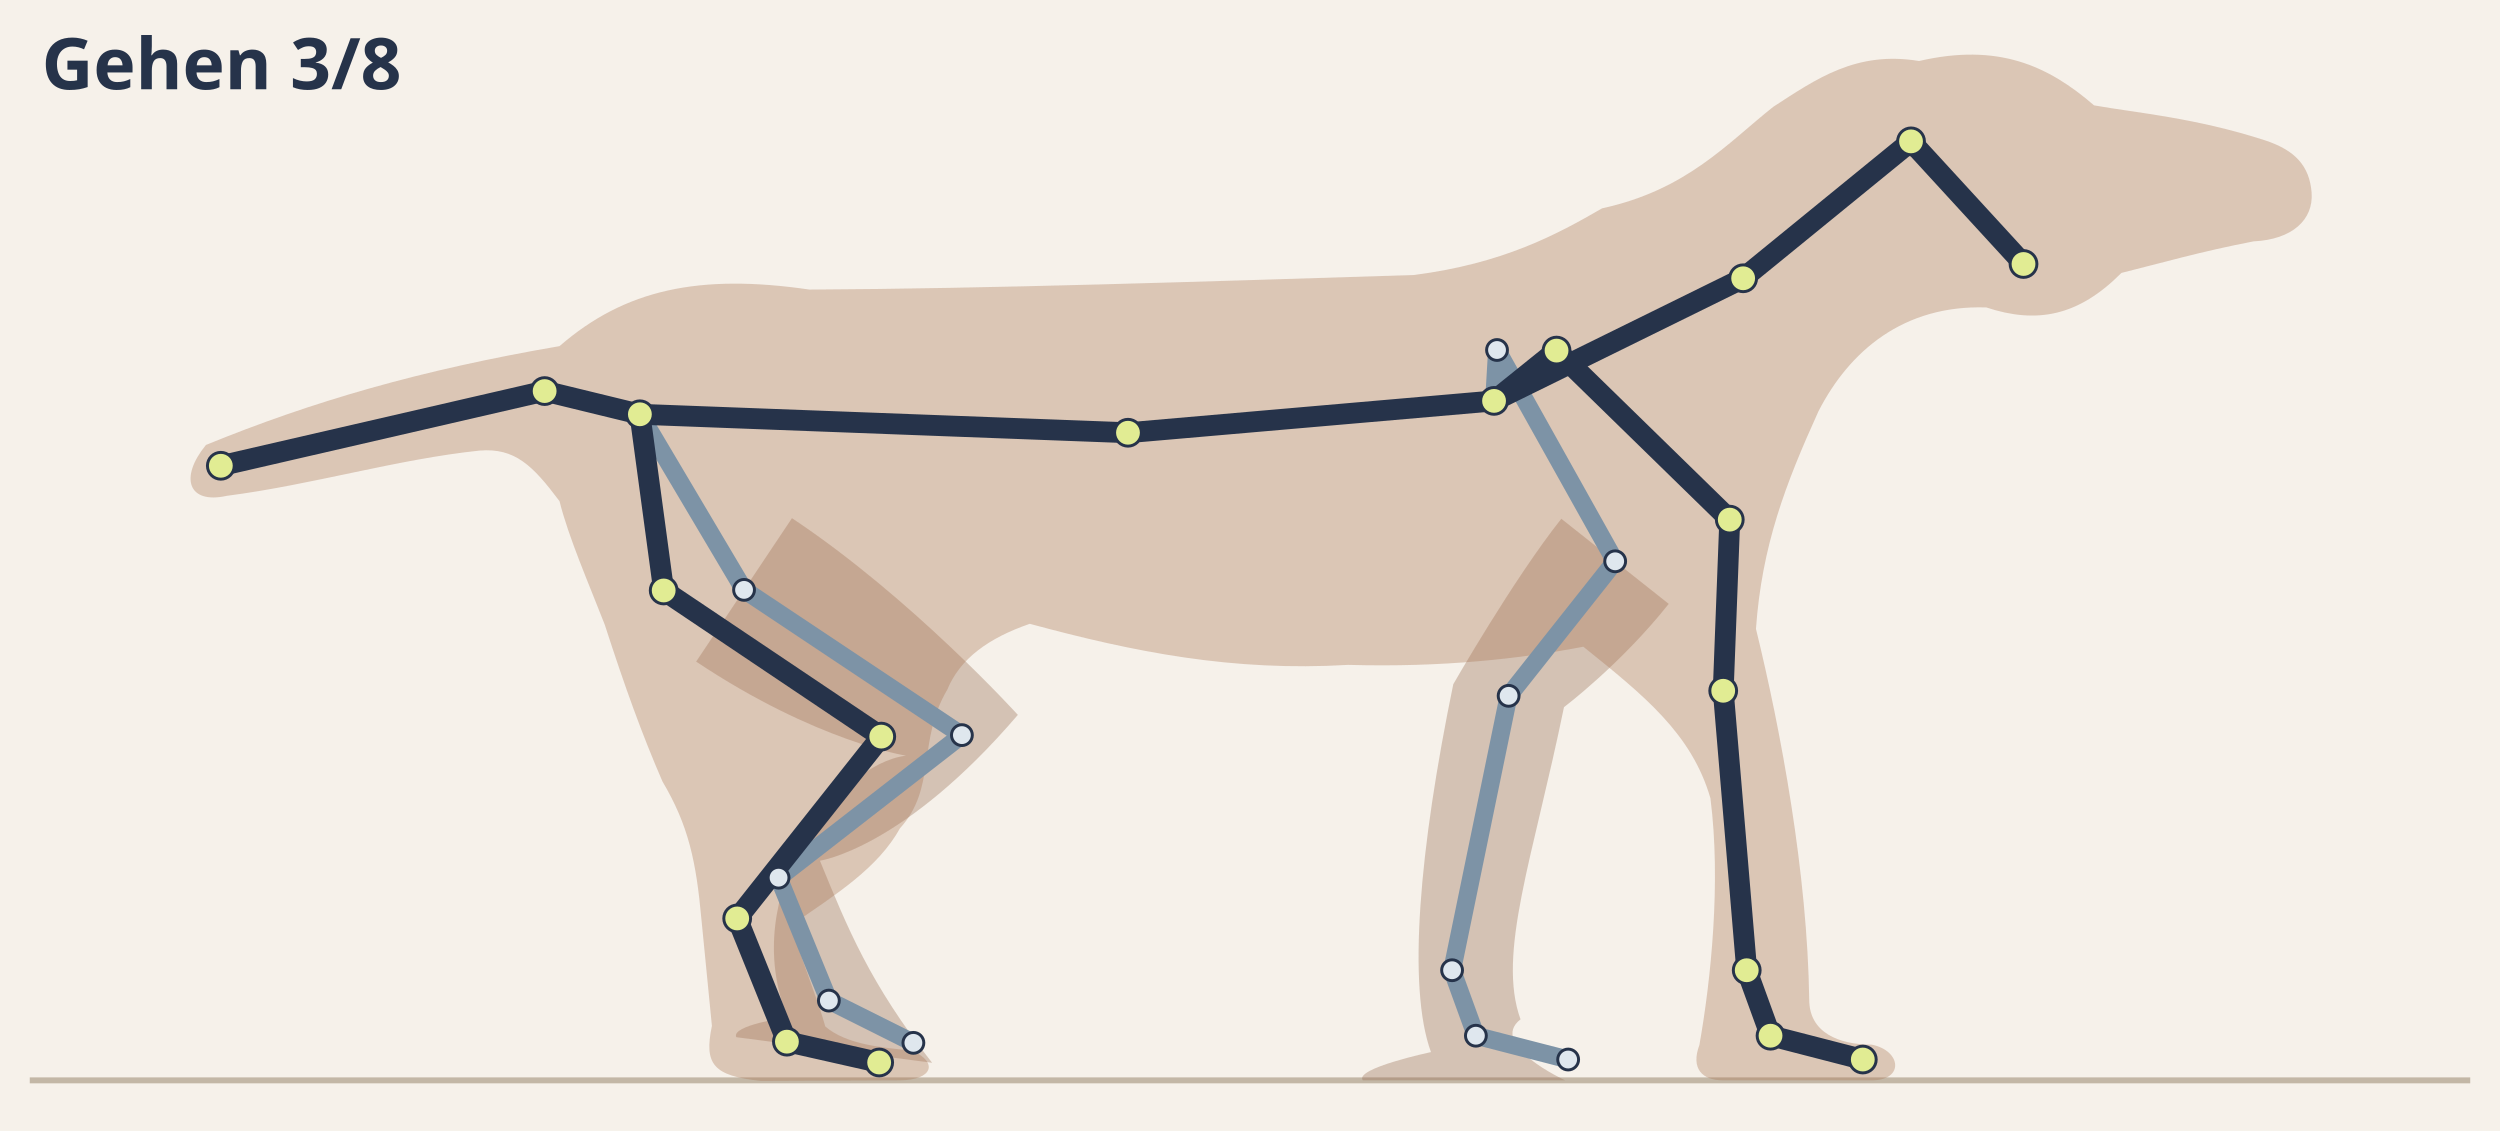
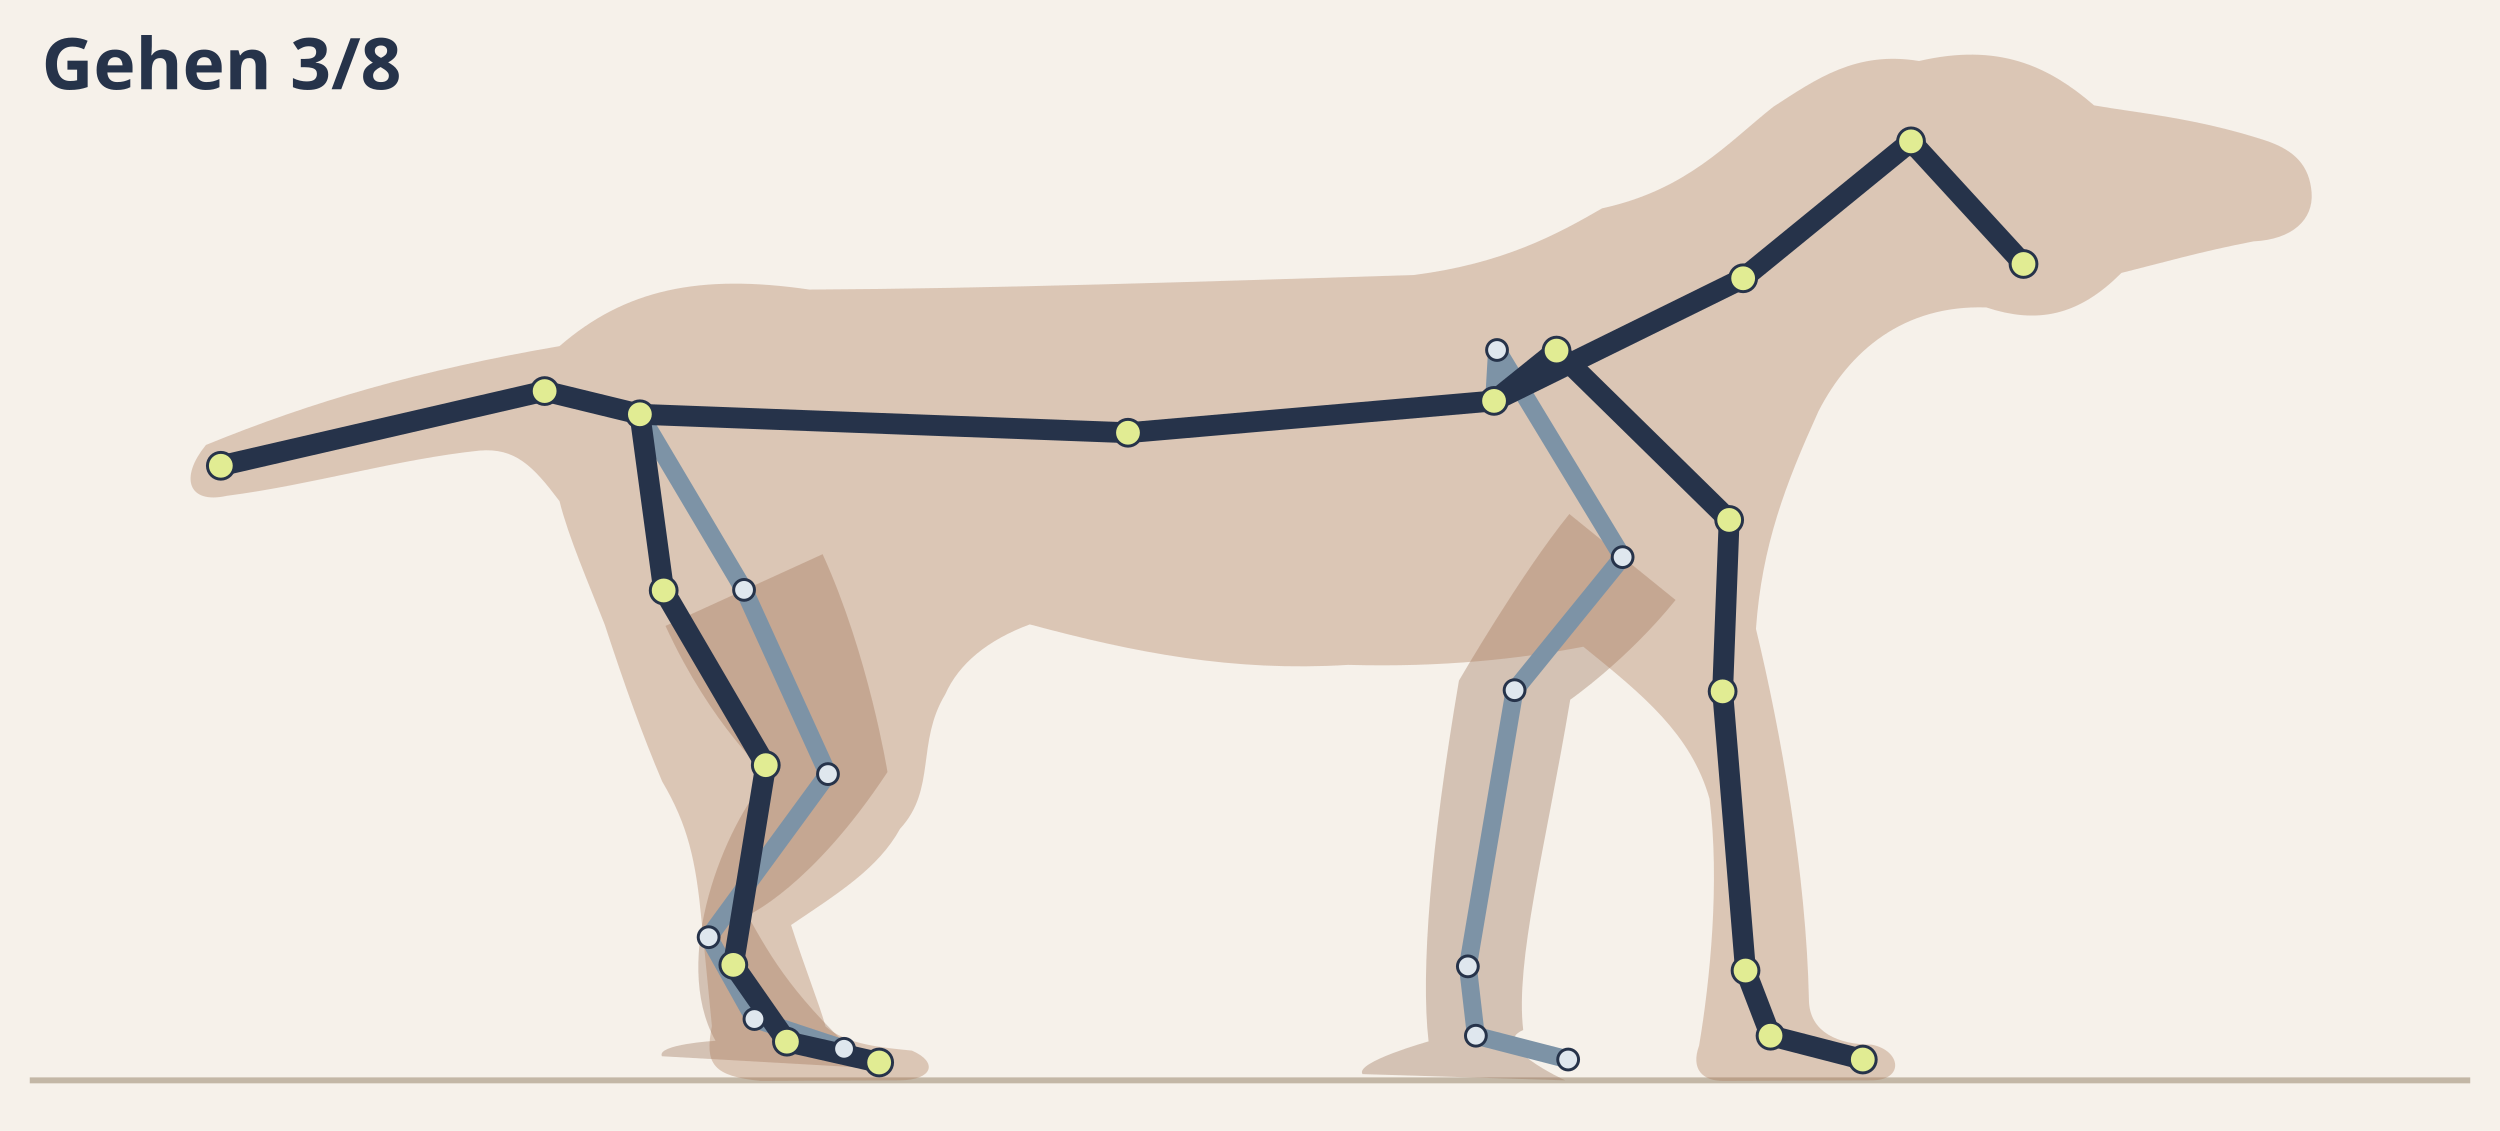
<svg xmlns="http://www.w3.org/2000/svg" viewBox="60 120 840 380">
  <rect x="60" y="120" width="840" height="380" fill="#f6f1ea" />
  <line x1="70" x2="890" y1="483" y2="483" stroke="#c3b7a6" stroke-width="2" />
-   <path d="M326.1 294.1C366.4 320.9 402 360.2 402 360.2C363.5 405.2 335.5 409.2 335.5 409.2C344.8 431.9 352.3 450.5 373.2 477.1L307.4 468.5C305.5 464.5 324.6 461.8 324.6 461.8C307.7 420.5 341.4 376.7 364.4 373.9C364.4 373.9 334.2 369.2 293.9 342.3Z" fill="#956b50" opacity="0.35" />
-   <path d="M620.7 322.9C604.6 343.2 585.5 357.6 585.5 357.6C575.1 408.3 562.9 440.5 570.9 462.5C559.9 471 585.9 483 585.9 483L517.9 483C514.9 479 540.8 473.5 540.8 473.5C532.8 451.5 536.9 405.3 548.3 349.9C548.3 349.9 568.5 314.6 584.6 294.3Z" fill="#956b50" opacity="0.35" />
-   <path d="M129.2 269.5C164.9 254.9 201.3 244.3 248 236.3C270 217.2 295 211.9 332 217.3C392 217 465 214.6 535 212.4C565 208.6 583.1 198.8 598.3 190C626.8 183.8 640.3 168.2 655.8 155.9C670.3 146.5 683.7 137 704.8 140.5C731.2 134.4 748 141.9 763.6 155.4C777.5 157.9 797.5 159.5 821.2 167.2C831.1 170.5 836 175.7 836.7 184.7C837.4 193.8 830.2 200.5 817.2 201.1C799.1 204.6 786.9 208.2 772.8 211.7C758.3 226.3 744.3 228.9 727.4 223.3C699.6 222.4 681.4 237.9 671 258.2C659.9 282.7 652 303.3 650 331.3C658.4 365.5 667.3 413.5 667.9 455.9C667.9 467 677.9 471 688.9 471C698.9 473 699.9 483 688.9 483L638.9 483C632 483 628 479.1 631 471.1C634.9 449.1 638.3 416.2 634.7 388.2C628.4 366.5 612.4 353.7 592 337.3C571 341.3 545 344.3 513 343.4C474.1 345.7 441.1 339.1 406 329.6C392.1 334.4 382.6 341.3 378.3 351.7C368.1 369 374.8 384.7 362.4 398.3C355 411.6 341.4 420.2 325.8 430.9C330.5 445.8 335.1 456.8 337.3 464.9C344.4 471 356.4 472 366.4 473C375.4 476.9 373.4 482.9 362.4 483L315.7 483.2C299.6 481.5 296.5 477.6 299.2 464.7L295.7 429.1C293.9 409.2 291.3 397.3 282.6 382.6C275.7 366.7 270 350.9 263.2 329.9C258 316.5 251 300.5 248 288.4C239 276.4 233 270.4 221.1 271.4C193.4 274.3 164.9 282.9 136.2 286.6C123.2 289.5 120.2 280.5 129.2 269.5Z" fill="#a87554" opacity="0.35" />
+   <path d="M336.4 306.2C351.9 340.2 358.2 379.4 358.2 379.4C332.7 418.1 311.2 427.6 311.2 427.6C319.7 442.7 326.6 455.1 352.8 478.9L282.4 474.9C280.5 470.9 300.4 469.7 300.4 469.7C285 442.2 303.7 396.9 318.3 380.8C318.3 380.8 299.2 364.3 283.6 330.3Z" fill="#956b50" opacity="0.35" />
+   <path d="M623 321.6C606.7 341.8 587.6 355.1 587.6 355.1C579 406.1 569.1 442.9 571.8 466.1C559.9 471 585.9 483 585.9 483L517.8 480.9C515.1 476.9 540 469.9 540 469.9C537.3 446.6 540.7 404.4 550.2 348.7C550.2 348.7 571 312.8 587.3 292.7Z" fill="#956b50" opacity="0.35" />
+   <path d="M129.2 269.5C164.9 254.9 201.3 244.3 248 236.3C270 217.2 295 211.9 332 217.3C392 217 465 214.6 535 212.4C565 208.6 583.1 198.8 598.3 190C626.8 183.8 640.3 168.2 655.8 155.9C670.3 146.5 683.7 137 704.8 140.5C731.2 134.4 748 141.9 763.6 155.4C777.5 157.9 797.5 159.5 821.2 167.2C831.1 170.5 836 175.7 836.7 184.7C837.4 193.8 830.2 200.5 817.2 201.1C799.1 204.6 786.9 208.2 772.8 211.7C758.3 226.3 744.3 228.9 727.4 223.3C699.6 222.4 681.4 237.9 671 258.2C659.9 282.7 652 303.3 650 331.3C658.3 365.6 666.9 413.6 667.8 455.9C667.9 467 677.9 471 688.9 471C698.9 473 699.9 483 688.9 483L639 483.2C632.1 483.2 628 479.3 630.9 471.3C634.6 449.4 637.9 416.3 634.4 388.4C628.2 366.7 612.3 353.7 592 337.3C571 341.3 545 344.3 513 343.4C474 345.8 441 339.2 406 329.8C392 335 382.2 342.9 377.6 353.3C367.8 369.5 374.7 385.2 362.4 398.5C355.1 411.8 341.5 420.2 325.8 430.8C330.6 445.8 335.1 456.8 337.4 464.9C344.4 471 356.4 472 366.4 473C375.4 476.9 373.4 482.9 362.4 483L315.6 483.2C299.7 481.6 296.6 477.7 299.2 464.8L295.7 429.1C293.8 409.2 291.2 397.3 282.5 382.6C275.8 366.8 270.1 350.9 263.2 329.9C258 316.5 251 300.5 248 288.4C239 276.4 233 270.4 221.1 271.4C193.4 274.3 164.9 282.9 136.2 286.6C123.2 289.5 120.2 280.5 129.2 269.5Z" fill="#a87554" opacity="0.35" />
  <line x1="275" y1="259.2" x2="310" y2="318.2" stroke="#7d93a6" stroke-width="6" stroke-linecap="round" />
-   <line x1="310" y1="318.2" x2="383.2" y2="367" stroke="#7d93a6" stroke-width="6" stroke-linecap="round" />
-   <line x1="383.2" y1="367" x2="321.6" y2="414.9" stroke="#7d93a6" stroke-width="6" stroke-linecap="round" />
-   <line x1="321.6" y1="414.9" x2="338.5" y2="456.2" stroke="#7d93a6" stroke-width="6" stroke-linecap="round" />
-   <line x1="338.5" y1="456.2" x2="366.9" y2="470.4" stroke="#7d93a6" stroke-width="6" stroke-linecap="round" />
+   <line x1="310" y1="318.2" x2="338.2" y2="380.1" stroke="#7d93a6" stroke-width="6" stroke-linecap="round" />
+   <line x1="338.2" y1="380.1" x2="298.1" y2="434.9" stroke="#7d93a6" stroke-width="6" stroke-linecap="round" />
+   <line x1="298.1" y1="434.9" x2="313.5" y2="462.4" stroke="#7d93a6" stroke-width="6" stroke-linecap="round" />
+   <line x1="313.5" y1="462.4" x2="343.6" y2="472.4" stroke="#7d93a6" stroke-width="6" stroke-linecap="round" />
  <line x1="562" y1="254.7" x2="563" y2="237.6" stroke="#7d93a6" stroke-width="6" stroke-linecap="round" />
-   <line x1="563" y1="237.6" x2="602.7" y2="308.6" stroke="#7d93a6" stroke-width="6" stroke-linecap="round" />
-   <line x1="602.7" y1="308.6" x2="566.9" y2="353.8" stroke="#7d93a6" stroke-width="6" stroke-linecap="round" />
-   <line x1="566.9" y1="353.8" x2="547.9" y2="446" stroke="#7d93a6" stroke-width="6" stroke-linecap="round" />
-   <line x1="547.9" y1="446" x2="555.9" y2="468" stroke="#7d93a6" stroke-width="6" stroke-linecap="round" />
+   <line x1="563" y1="237.6" x2="605.2" y2="307.2" stroke="#7d93a6" stroke-width="6" stroke-linecap="round" />
+   <line x1="605.2" y1="307.2" x2="568.9" y2="351.9" stroke="#7d93a6" stroke-width="6" stroke-linecap="round" />
+   <line x1="568.9" y1="351.9" x2="553.2" y2="444.7" stroke="#7d93a6" stroke-width="6" stroke-linecap="round" />
+   <line x1="553.2" y1="444.7" x2="555.9" y2="468" stroke="#7d93a6" stroke-width="6" stroke-linecap="round" />
  <line x1="555.9" y1="468" x2="586.9" y2="476" stroke="#7d93a6" stroke-width="6" stroke-linecap="round" />
  <line x1="134.2" y1="276.5" x2="243" y2="251.4" stroke="#26334a" stroke-width="7" stroke-linecap="round" />
  <line x1="243" y1="251.4" x2="275" y2="259.2" stroke="#26334a" stroke-width="7" stroke-linecap="round" />
  <line x1="275" y1="259.2" x2="439" y2="265.4" stroke="#26334a" stroke-width="7" stroke-linecap="round" />
  <line x1="439" y1="265.4" x2="562" y2="254.7" stroke="#26334a" stroke-width="7" stroke-linecap="round" />
  <line x1="562" y1="254.7" x2="645.7" y2="213.5" stroke="#26334a" stroke-width="7" stroke-linecap="round" />
  <line x1="645.7" y1="213.5" x2="702.1" y2="167.5" stroke="#26334a" stroke-width="7" stroke-linecap="round" />
  <line x1="702.1" y1="167.5" x2="739.9" y2="208.7" stroke="#26334a" stroke-width="7" stroke-linecap="round" />
  <line x1="275" y1="259.2" x2="283" y2="318.4" stroke="#26334a" stroke-width="7" stroke-linecap="round" />
-   <line x1="283" y1="318.4" x2="356.1" y2="367.5" stroke="#26334a" stroke-width="7" stroke-linecap="round" />
-   <line x1="356.1" y1="367.5" x2="307.7" y2="428.6" stroke="#26334a" stroke-width="7" stroke-linecap="round" />
-   <line x1="307.7" y1="428.6" x2="324.4" y2="470" stroke="#26334a" stroke-width="7" stroke-linecap="round" />
+   <line x1="283" y1="318.4" x2="317.3" y2="377.1" stroke="#26334a" stroke-width="7" stroke-linecap="round" />
+   <line x1="317.3" y1="377.1" x2="306.4" y2="444.2" stroke="#26334a" stroke-width="7" stroke-linecap="round" />
+   <line x1="306.4" y1="444.2" x2="324.4" y2="470" stroke="#26334a" stroke-width="7" stroke-linecap="round" />
  <line x1="324.4" y1="470" x2="355.4" y2="477" stroke="#26334a" stroke-width="7" stroke-linecap="round" />
  <line x1="562" y1="254.7" x2="583" y2="237.8" stroke="#26334a" stroke-width="7" stroke-linecap="round" />
-   <line x1="583" y1="237.8" x2="641.2" y2="294.6" stroke="#26334a" stroke-width="7" stroke-linecap="round" />
-   <line x1="641.2" y1="294.6" x2="639" y2="352.1" stroke="#26334a" stroke-width="7" stroke-linecap="round" />
-   <line x1="639" y1="352.1" x2="646.9" y2="446" stroke="#26334a" stroke-width="7" stroke-linecap="round" />
-   <line x1="646.9" y1="446" x2="654.9" y2="468" stroke="#26334a" stroke-width="7" stroke-linecap="round" />
+   <line x1="583" y1="237.8" x2="641" y2="294.7" stroke="#26334a" stroke-width="7" stroke-linecap="round" />
+   <line x1="641" y1="294.7" x2="638.8" y2="352.3" stroke="#26334a" stroke-width="7" stroke-linecap="round" />
+   <line x1="638.8" y1="352.3" x2="646.5" y2="446.1" stroke="#26334a" stroke-width="7" stroke-linecap="round" />
+   <line x1="646.5" y1="446.1" x2="654.9" y2="468" stroke="#26334a" stroke-width="7" stroke-linecap="round" />
  <line x1="654.9" y1="468" x2="685.9" y2="476" stroke="#26334a" stroke-width="7" stroke-linecap="round" />
  <circle cx="134.2" cy="276.5" r="4.5" fill="#e1ec93" stroke="#26334a" stroke-width="1" />
  <circle cx="243" cy="251.4" r="4.5" fill="#e1ec93" stroke="#26334a" stroke-width="1" />
  <circle cx="275" cy="259.2" r="4.5" fill="#e1ec93" stroke="#26334a" stroke-width="1" />
  <circle cx="439" cy="265.4" r="4.5" fill="#e1ec93" stroke="#26334a" stroke-width="1" />
  <circle cx="562" cy="254.7" r="4.5" fill="#e1ec93" stroke="#26334a" stroke-width="1" />
  <circle cx="645.7" cy="213.5" r="4.5" fill="#e1ec93" stroke="#26334a" stroke-width="1" />
  <circle cx="702.1" cy="167.5" r="4.5" fill="#e1ec93" stroke="#26334a" stroke-width="1" />
  <circle cx="739.9" cy="208.7" r="4.5" fill="#e1ec93" stroke="#26334a" stroke-width="1" />
  <circle cx="583" cy="237.8" r="4.5" fill="#e1ec93" stroke="#26334a" stroke-width="1" />
-   <circle cx="641.2" cy="294.6" r="4.5" fill="#e1ec93" stroke="#26334a" stroke-width="1" />
-   <circle cx="639" cy="352.1" r="4.5" fill="#e1ec93" stroke="#26334a" stroke-width="1" />
-   <circle cx="646.9" cy="446" r="4.5" fill="#e1ec93" stroke="#26334a" stroke-width="1" />
+   <circle cx="641" cy="294.7" r="4.5" fill="#e1ec93" stroke="#26334a" stroke-width="1" />
+   <circle cx="638.8" cy="352.3" r="4.5" fill="#e1ec93" stroke="#26334a" stroke-width="1" />
+   <circle cx="646.5" cy="446.1" r="4.5" fill="#e1ec93" stroke="#26334a" stroke-width="1" />
  <circle cx="654.9" cy="468" r="4.5" fill="#e1ec93" stroke="#26334a" stroke-width="1" />
  <circle cx="685.9" cy="476" r="4.5" fill="#e1ec93" stroke="#26334a" stroke-width="1" />
  <circle cx="283" cy="318.4" r="4.5" fill="#e1ec93" stroke="#26334a" stroke-width="1" />
-   <circle cx="356.1" cy="367.5" r="4.5" fill="#e1ec93" stroke="#26334a" stroke-width="1" />
-   <circle cx="307.7" cy="428.6" r="4.5" fill="#e1ec93" stroke="#26334a" stroke-width="1" />
+   <circle cx="317.3" cy="377.1" r="4.5" fill="#e1ec93" stroke="#26334a" stroke-width="1" />
+   <circle cx="306.4" cy="444.2" r="4.5" fill="#e1ec93" stroke="#26334a" stroke-width="1" />
  <circle cx="324.4" cy="470" r="4.5" fill="#e1ec93" stroke="#26334a" stroke-width="1" />
  <circle cx="355.4" cy="477" r="4.5" fill="#e1ec93" stroke="#26334a" stroke-width="1" />
  <circle cx="563" cy="237.6" r="3.5" fill="#dfe7ee" stroke="#26334a" stroke-width="1" />
-   <circle cx="602.7" cy="308.6" r="3.5" fill="#dfe7ee" stroke="#26334a" stroke-width="1" />
-   <circle cx="566.9" cy="353.8" r="3.5" fill="#dfe7ee" stroke="#26334a" stroke-width="1" />
-   <circle cx="547.9" cy="446" r="3.5" fill="#dfe7ee" stroke="#26334a" stroke-width="1" />
+   <circle cx="605.2" cy="307.2" r="3.5" fill="#dfe7ee" stroke="#26334a" stroke-width="1" />
+   <circle cx="568.9" cy="351.9" r="3.5" fill="#dfe7ee" stroke="#26334a" stroke-width="1" />
+   <circle cx="553.2" cy="444.7" r="3.5" fill="#dfe7ee" stroke="#26334a" stroke-width="1" />
  <circle cx="555.9" cy="468" r="3.5" fill="#dfe7ee" stroke="#26334a" stroke-width="1" />
  <circle cx="586.9" cy="476" r="3.5" fill="#dfe7ee" stroke="#26334a" stroke-width="1" />
  <circle cx="310" cy="318.2" r="3.5" fill="#dfe7ee" stroke="#26334a" stroke-width="1" />
-   <circle cx="383.2" cy="367" r="3.5" fill="#dfe7ee" stroke="#26334a" stroke-width="1" />
-   <circle cx="321.6" cy="414.9" r="3.5" fill="#dfe7ee" stroke="#26334a" stroke-width="1" />
-   <circle cx="338.5" cy="456.2" r="3.5" fill="#dfe7ee" stroke="#26334a" stroke-width="1" />
-   <circle cx="366.9" cy="470.4" r="3.5" fill="#dfe7ee" stroke="#26334a" stroke-width="1" />
+   <circle cx="338.2" cy="380.1" r="3.5" fill="#dfe7ee" stroke="#26334a" stroke-width="1" />
+   <circle cx="298.1" cy="434.9" r="3.5" fill="#dfe7ee" stroke="#26334a" stroke-width="1" />
+   <circle cx="313.5" cy="462.4" r="3.5" fill="#dfe7ee" stroke="#26334a" stroke-width="1" />
+   <circle cx="343.6" cy="472.4" r="3.5" fill="#dfe7ee" stroke="#26334a" stroke-width="1" />
  <text x="74" y="150" font-family="sans-serif" font-size="24" font-weight="700" fill="#26334a">Gehen 3/8</text>
</svg>
